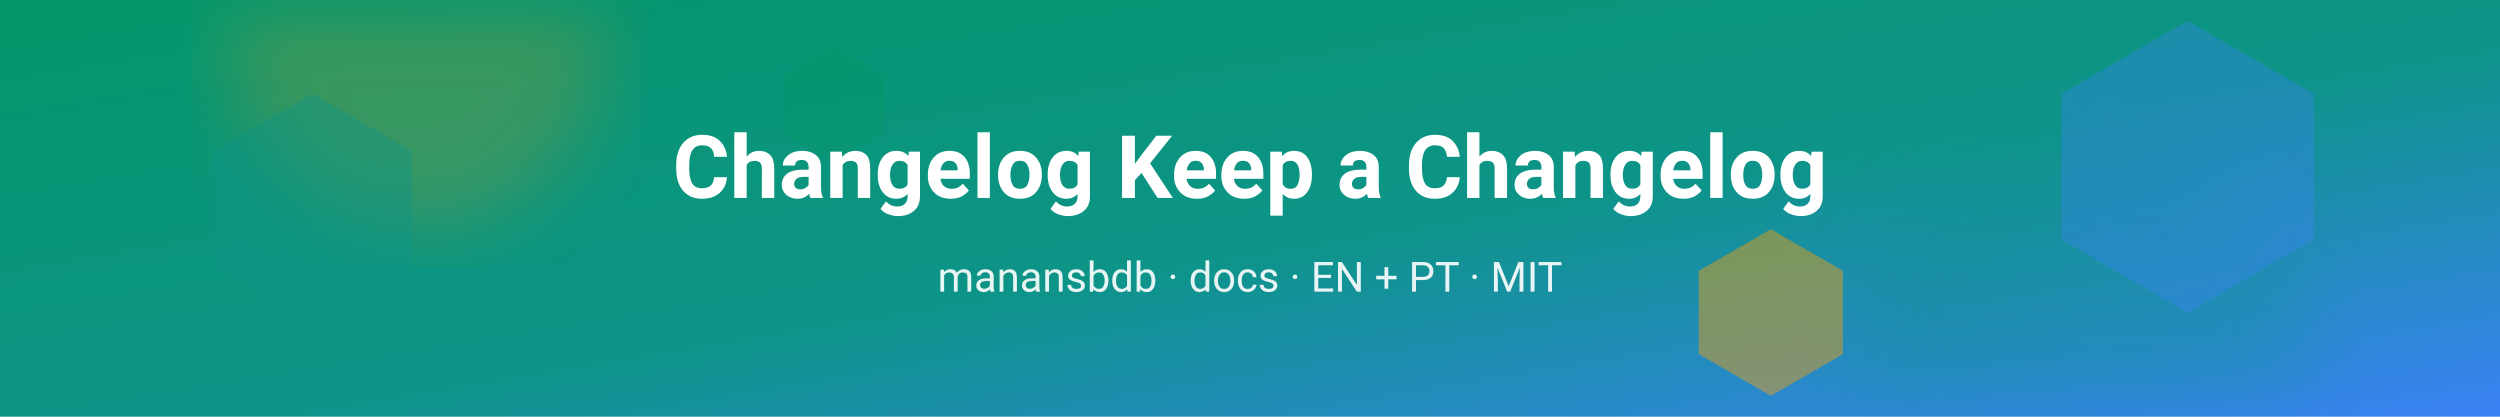
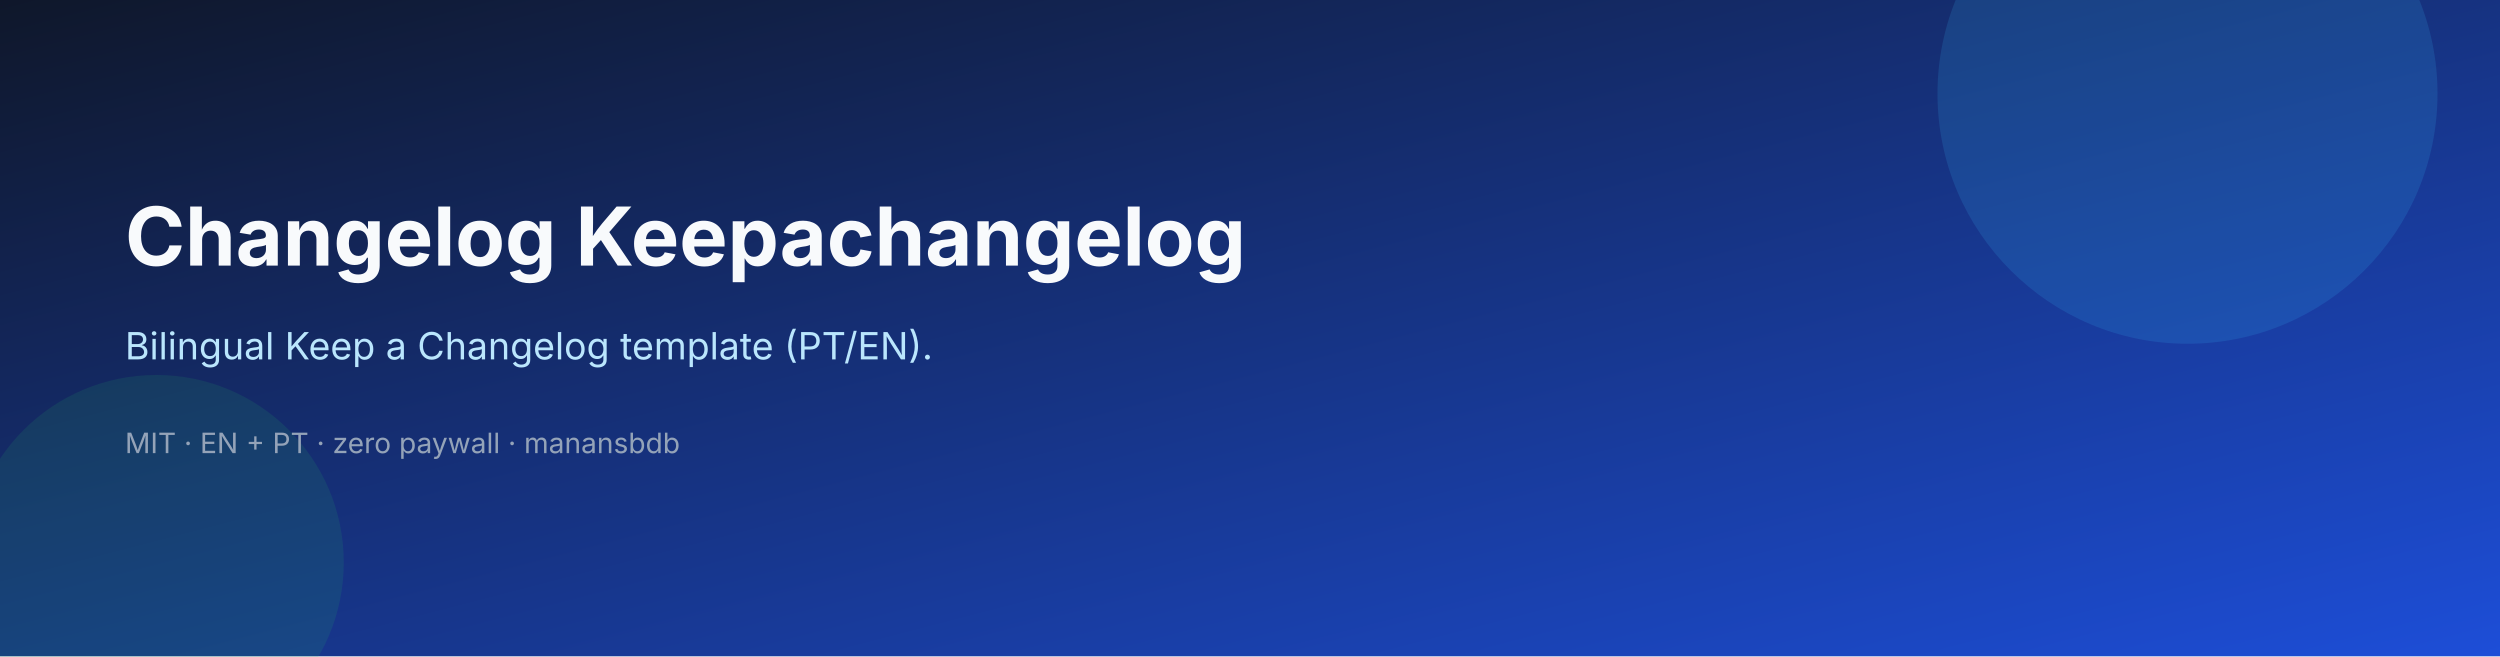
- <svg xmlns="http://www.w3.org/2000/svg" width="1200" height="200" viewBox="0 0 1200 200" role="img" aria-label="Changelog Keep a Changelog banner">
+ <svg xmlns="http://www.w3.org/2000/svg" width="1600" height="420" viewBox="0 0 1600 420" role="img" aria-label="Changelog Keepachangelog banner">
  <defs>
-     <linearGradient id="bg" x1="0%" y1="0%" x2="100%" y2="100%">
-       <stop offset="0%" stop-color="#059669" />
-       <stop offset="55%" stop-color="#0d9488" />
-       <stop offset="100%" stop-color="#3b82f6" />
+     <linearGradient id="bg" x1="0" y1="0" x2="1" y2="1">
+       <stop offset="0%" stop-color="#0f172a" />
+       <stop offset="100%" stop-color="#1d4ed8" />
    </linearGradient>
-     <filter id="soft">
-       <feGaussianBlur stdDeviation="18" />
-     </filter>
  </defs>
-   <rect width="1200" height="200" fill="url(#bg)" />
-   <circle cx="200" cy="20" r="90" fill="#f59e0b" opacity="0.2" filter="url(#soft)" />
-   <circle cx="1000" cy="180" r="110" fill="#059669" opacity="0.18" filter="url(#soft)" />
-   <polygon points="197.6,72.5 197.6,127.5 150.0,155.0 102.4,127.5 102.4,72.5 150.0,45.0" fill="#0d9488" opacity="0.4" />
-   <polygon points="1110.6,45.0 1110.6,115.0 1050.0,150.0 989.4,115.0 989.4,45.0 1050.0,10.0" fill="#3b82f6" opacity="0.35" />
-   <polygon points="884.6,130.0 884.6,170.0 850.0,190.0 815.4,170.0 815.4,130.0 850.0,110.0" fill="#f59e0b" opacity="0.45" />
-   <polygon points="424.2,36.0 424.2,64.0 400.0,78.0 375.8,64.0 375.8,36.0 400.0,22.0" fill="#059669" opacity="0.5" />
-   <text x="600" y="95" text-anchor="middle" font-family="ui-sans-serif,system-ui,-apple-system,Segoe UI,Roboto,Helvetica,Arial,sans-serif" font-size="42" font-weight="700" fill="#ffffff">Changelog Keep a Changelog</text>
-   <text x="600" y="140" text-anchor="middle" font-family="ui-sans-serif,system-ui,-apple-system,Segoe UI,Roboto,Helvetica,Arial,sans-serif" font-size="20" fill="#ffffff" opacity="0.9">manansbdb · docs · EN + PT · MIT</text>
+   <rect width="1600" height="420" fill="url(#bg)" />
+   <circle cx="1400" cy="60" r="160" fill="#38bdf8" opacity="0.15" />
+   <circle cx="100" cy="360" r="120" fill="#22c55e" opacity="0.12" />
+   <text x="80" y="170" font-family="Inter,Segoe UI,Arial,sans-serif" font-size="52" font-weight="700" fill="#f8fafc">Changelog Keepachangelog</text>
+   <text x="80" y="230" font-family="Inter,Segoe UI,Arial,sans-serif" font-size="24" fill="#bae6fd">Bilingual Keep a Changelog template (PT/EN).</text>
+   <text x="80" y="290" font-family="Inter,Segoe UI,Arial,sans-serif" font-size="18" fill="#94a3b8">MIT · EN + PT · zero paywall · manansbdb</text>
</svg>
